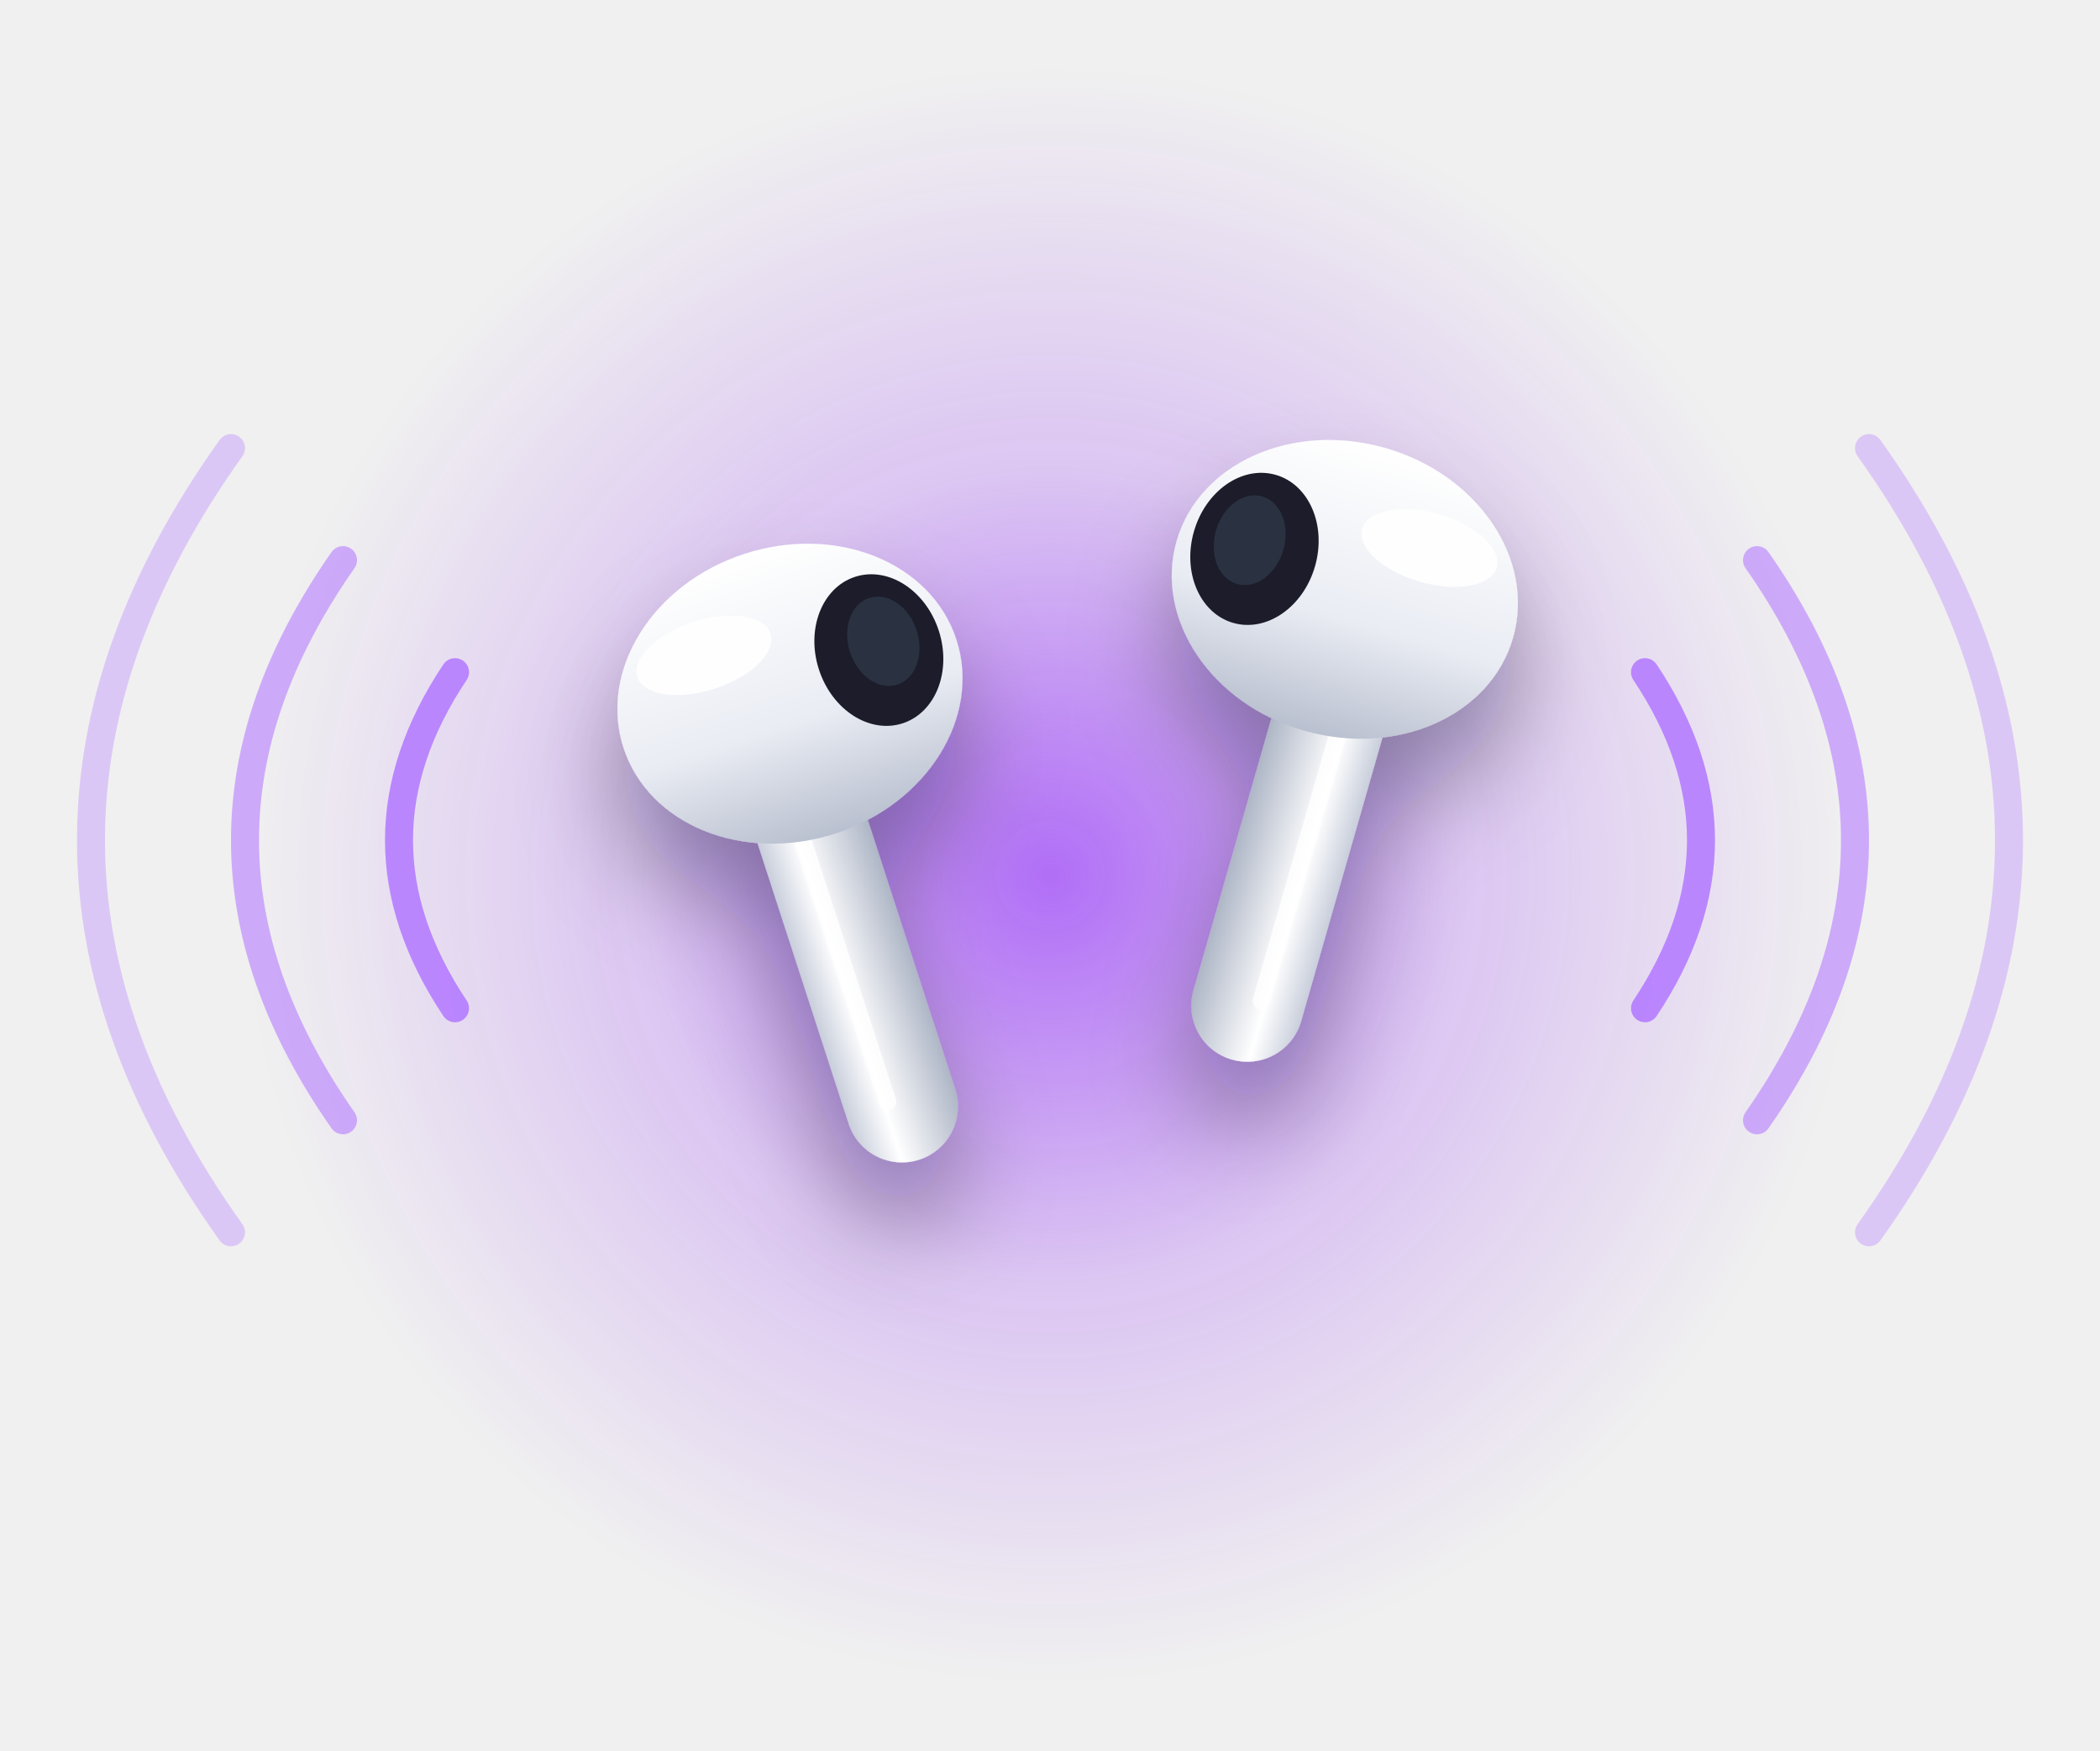
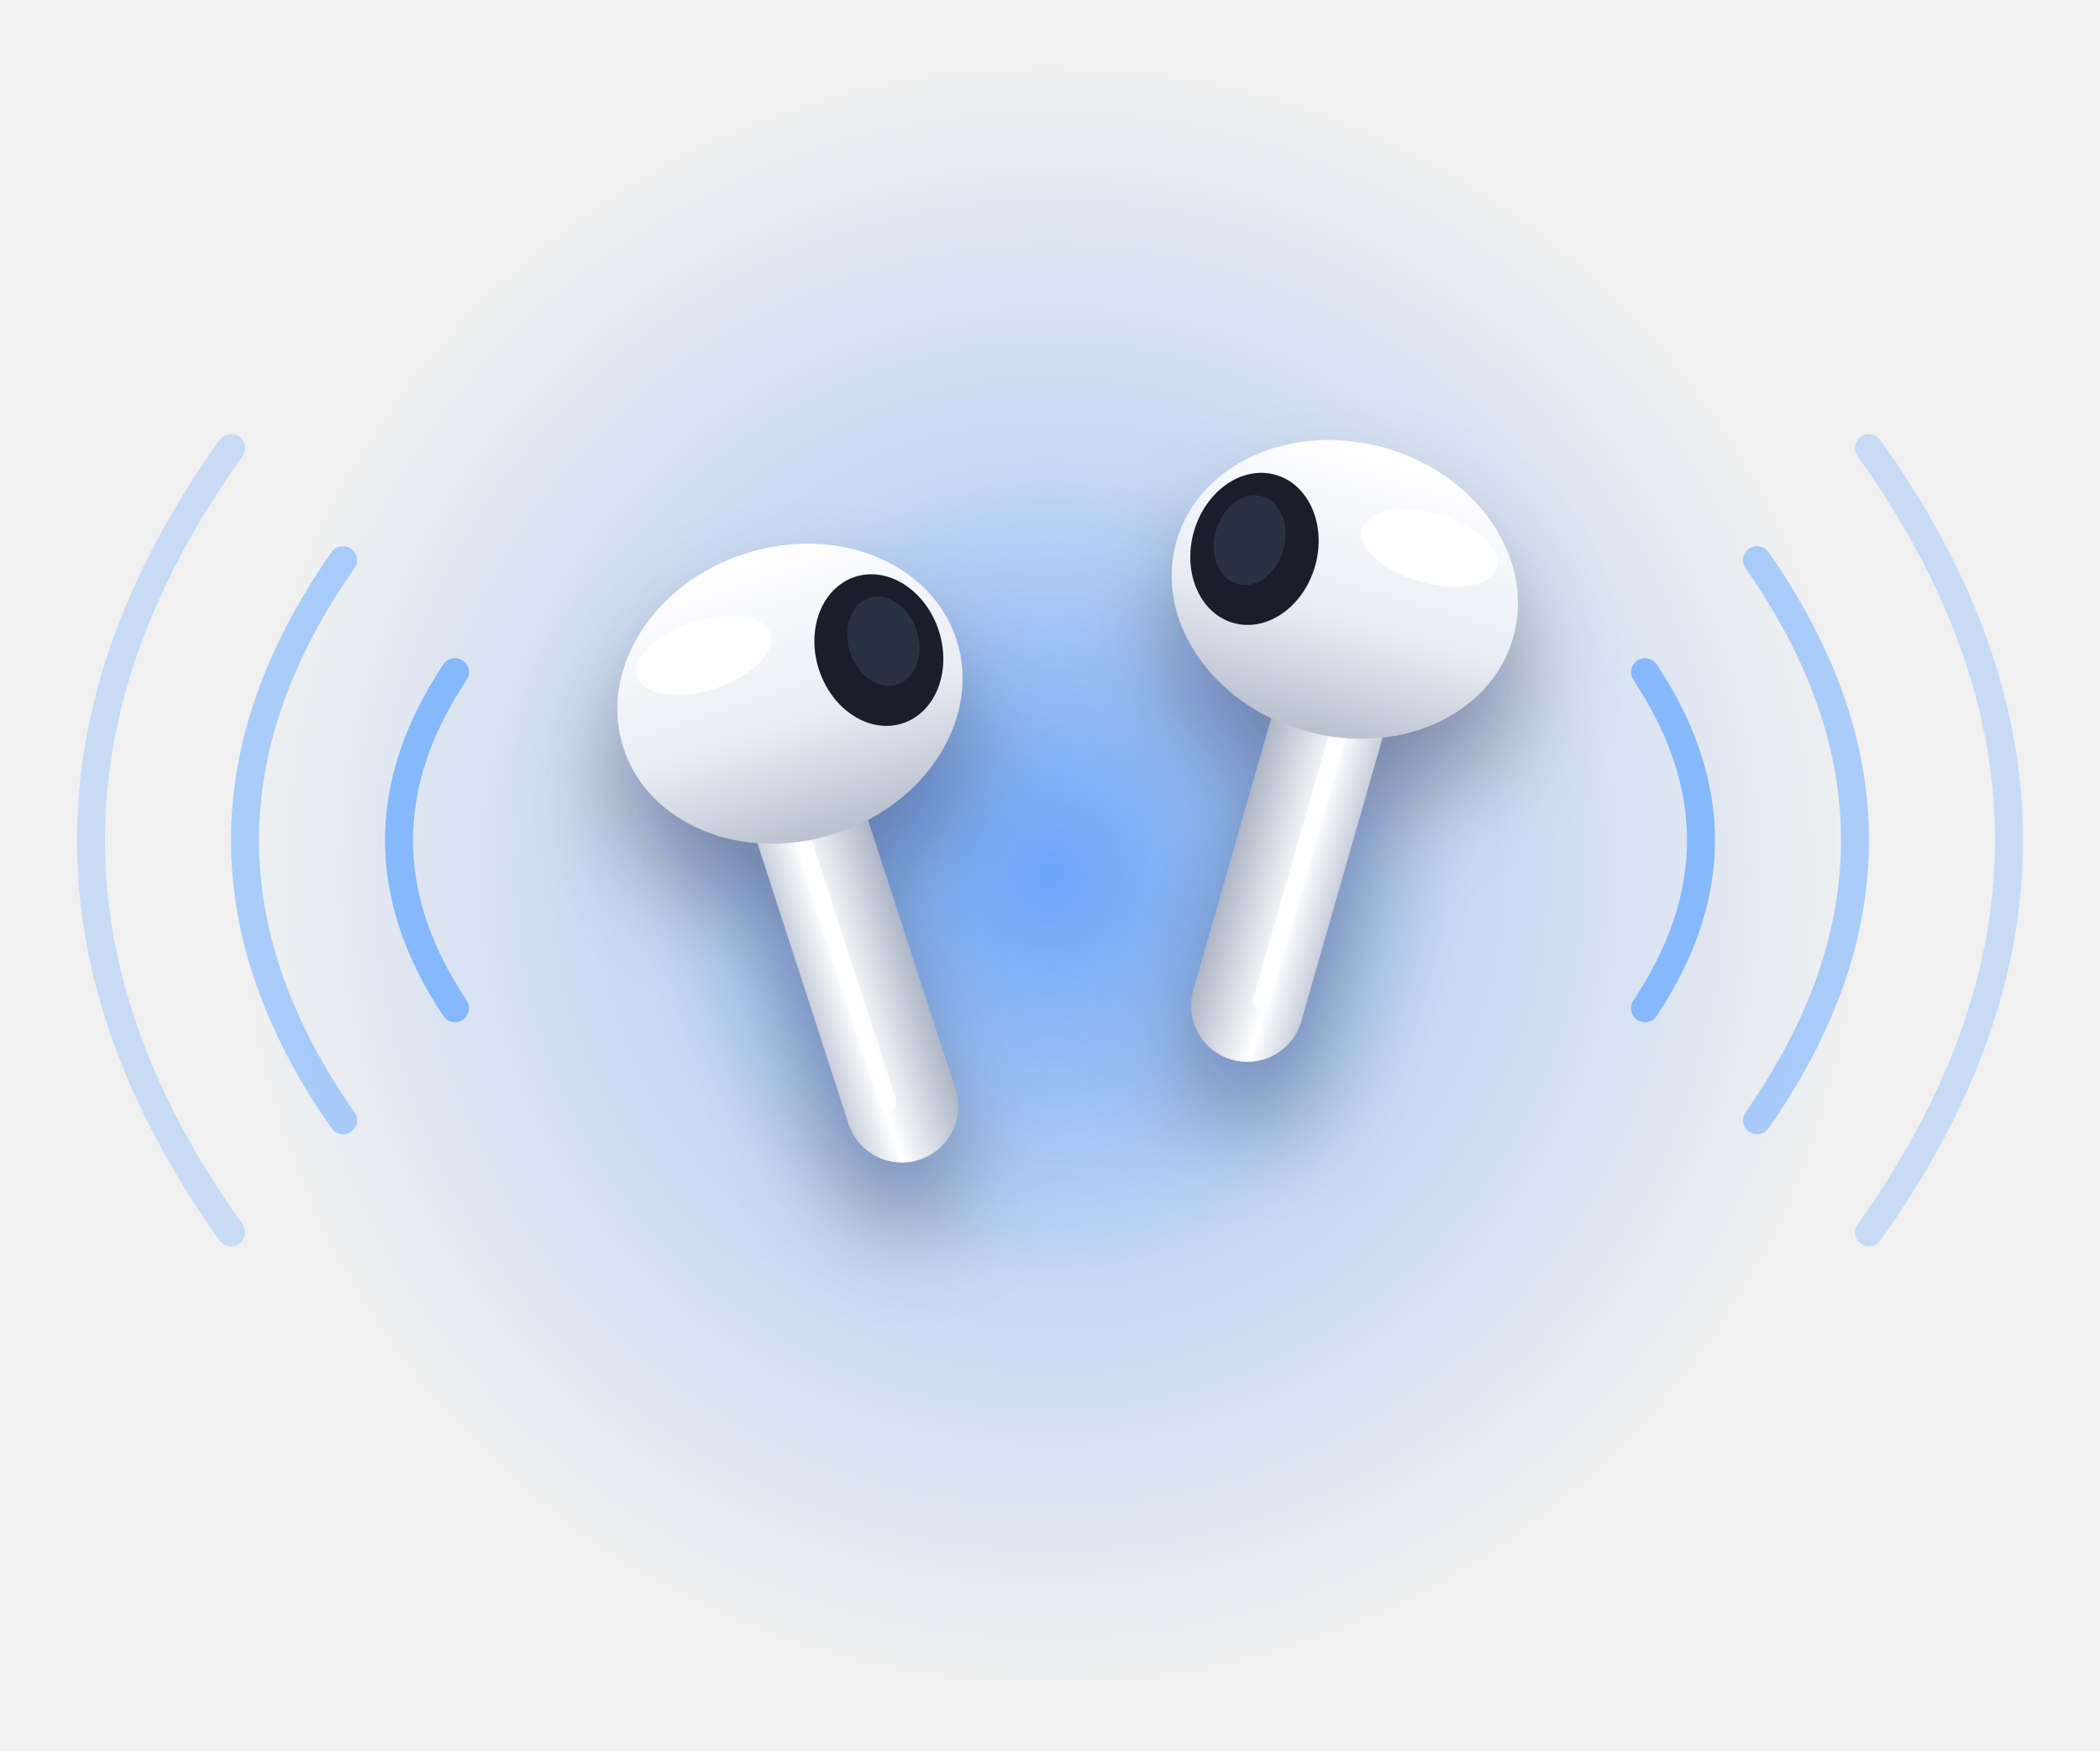
<svg xmlns="http://www.w3.org/2000/svg" viewBox="0 0 600 500">
  <defs>
    <radialGradient id="gillbuds" cx=".5" cy=".5" r=".5">
-       <stop offset="0" stop-color="#7D03FC" stop-opacity=".55" />
-       <stop offset=".5" stop-color="#7D03FC" stop-opacity=".18" />
-       <stop offset="1" stop-color="#7D03FC" stop-opacity="0" />
+       <stop offset="0" stop-color="#0066FF" stop-opacity=".55" />
+       <stop offset=".5" stop-color="#0066FF" stop-opacity=".18" />
+       <stop offset="1" stop-color="#0066FF" stop-opacity="0" />
    </radialGradient>
    <linearGradient id="willbuds" x1="0" y1="0" x2="0" y2="1">
      <stop offset="0" stop-color="#FFFFFF" />
      <stop offset=".6" stop-color="#E9ECF3" />
      <stop offset="1" stop-color="#B9C0CF" />
    </linearGradient>
    <linearGradient id="wsillbuds" x1="0" y1="0" x2="1" y2="0">
      <stop offset="0" stop-color="#C8CEDB" />
      <stop offset=".35" stop-color="#FFFFFF" />
      <stop offset="1" stop-color="#AEB6C6" />
    </linearGradient>
    <linearGradient id="millbuds" x1="0" y1="0" x2="1" y2="1">
      <stop offset="0" stop-color="#4A5366" />
      <stop offset=".45" stop-color="#232A38" />
      <stop offset="1" stop-color="#0C1019" />
    </linearGradient>
    <linearGradient id="mhillbuds" x1="0" y1="0" x2="1" y2="0">
      <stop offset="0" stop-color="#151A25" />
      <stop offset=".3" stop-color="#5A6478" />
      <stop offset=".55" stop-color="#262D3B" />
      <stop offset="1" stop-color="#0E121B" />
    </linearGradient>
    <linearGradient id="scillbuds" x1="0" y1="0" x2="1" y2="1">
-       <stop offset="0" stop-color="#9B4DFF" />
-       <stop offset=".5" stop-color="#5B12E0" />
-       <stop offset="1" stop-color="#1A0B5C" />
+       <stop offset="0" stop-color="#4D99FF" />
+       <stop offset=".5" stop-color="#0D6EE5" />
+       <stop offset="1" stop-color="#09335E" />
    </linearGradient>
    <linearGradient id="vlillbuds" x1="0" y1="0" x2="0" y2="1">
-       <stop offset="0" stop-color="#B57CFF" />
-       <stop offset="1" stop-color="#7D03FC" />
+       <stop offset="0" stop-color="#7CB4FF" />
+       <stop offset="1" stop-color="#0066FF" />
    </linearGradient>
    <linearGradient id="tanillbuds" x1="0" y1="0" x2="1" y2="0">
      <stop offset="0" stop-color="#A88B62" />
      <stop offset=".5" stop-color="#D9C39C" />
      <stop offset="1" stop-color="#9B7E55" />
    </linearGradient>
    <linearGradient id="cardillbuds" x1="0" y1="0" x2="1" y2="1">
      <stop offset="0" stop-color="#FFFFFF" />
-       <stop offset="1" stop-color="#E4E1F5" />
+       <stop offset="1" stop-color="#E1EBF5" />
    </linearGradient>
    <linearGradient id="kraftillbuds" x1="0" y1="0" x2="1" y2="1">
      <stop offset="0" stop-color="#E8C79A" />
      <stop offset="1" stop-color="#B98B55" />
    </linearGradient>
    <filter id="billbuds" x="-50%" y="-50%" width="200%" height="200%">
      <feGaussianBlur stdDeviation="12" />
    </filter>
    <filter id="sillbuds" x="-50%" y="-50%" width="200%" height="200%">
      <feGaussianBlur stdDeviation="4" />
    </filter>
    <filter id="dillbuds" x="-40%" y="-40%" width="180%" height="200%">
-       <feDropShadow dx="0" dy="18" stdDeviation="14" flood-color="#0B0620" flood-opacity=".35" />
+       <feDropShadow dx="0" dy="18" stdDeviation="14" flood-color="#051321" flood-opacity=".35" />
    </filter>
  </defs>
  <circle cx="300" cy="250" r="230" fill="url(#gillbuds)" />
  <g transform="translate(300 240) rotate(0) scale(1.0)" filter="url(#dillbuds)">
    <g transform="translate(-80 -40)">
      <g transform="rotate(-18) scale(1 1)">
        <rect x="-16" y="10" width="32" height="128" rx="16" fill="url(#wsillbuds)" />
        <rect x="-6" y="22" width="5" height="100" rx="2.5" fill="#fff" opacity=".8" />
        <ellipse cx="6" cy="0" rx="50" ry="42" fill="url(#willbuds)" />
        <ellipse cx="34" cy="-4" rx="18" ry="22" fill="#1B1F2A" />
        <ellipse cx="36" cy="-6" rx="10" ry="13" fill="#2C3242" />
        <ellipse cx="-14" cy="-18" rx="20" ry="10" fill="#fff" opacity=".9" />
      </g>
    </g>
    <g transform="translate(90 -70)">
      <g transform="rotate(16) scale(-1 1)">
        <rect x="-16" y="10" width="32" height="128" rx="16" fill="url(#wsillbuds)" />
        <rect x="-6" y="22" width="5" height="100" rx="2.5" fill="#fff" opacity=".8" />
        <ellipse cx="6" cy="0" rx="50" ry="42" fill="url(#willbuds)" />
        <ellipse cx="34" cy="-4" rx="18" ry="22" fill="#1B1F2A" />
        <ellipse cx="36" cy="-6" rx="10" ry="13" fill="#2C3242" />
        <ellipse cx="-14" cy="-18" rx="20" ry="10" fill="#fff" opacity=".9" />
      </g>
    </g>
  </g>
  <g transform="translate(470 240) rotate(0) scale(0.8)">
-     <g fill="none" stroke="#B57CFF" stroke-width="10" stroke-linecap="round">
+     <g fill="none" stroke="#7CB4FF" stroke-width="10" stroke-linecap="round">
      <path d="M0 -60 q40 60 0 120" opacity=".9" />
      <path d="M40 -100 q70 100 0 200" opacity=".6" />
      <path d="M80 -140 q100 140 0 280" opacity=".35" />
    </g>
  </g>
  <g transform="translate(130 240) rotate(180) scale(0.8)">
-     <g fill="none" stroke="#B57CFF" stroke-width="10" stroke-linecap="round">
+     <g fill="none" stroke="#7CB4FF" stroke-width="10" stroke-linecap="round">
      <path d="M0 -60 q40 60 0 120" opacity=".9" />
      <path d="M40 -100 q70 100 0 200" opacity=".6" />
      <path d="M80 -140 q100 140 0 280" opacity=".35" />
    </g>
  </g>
</svg>
